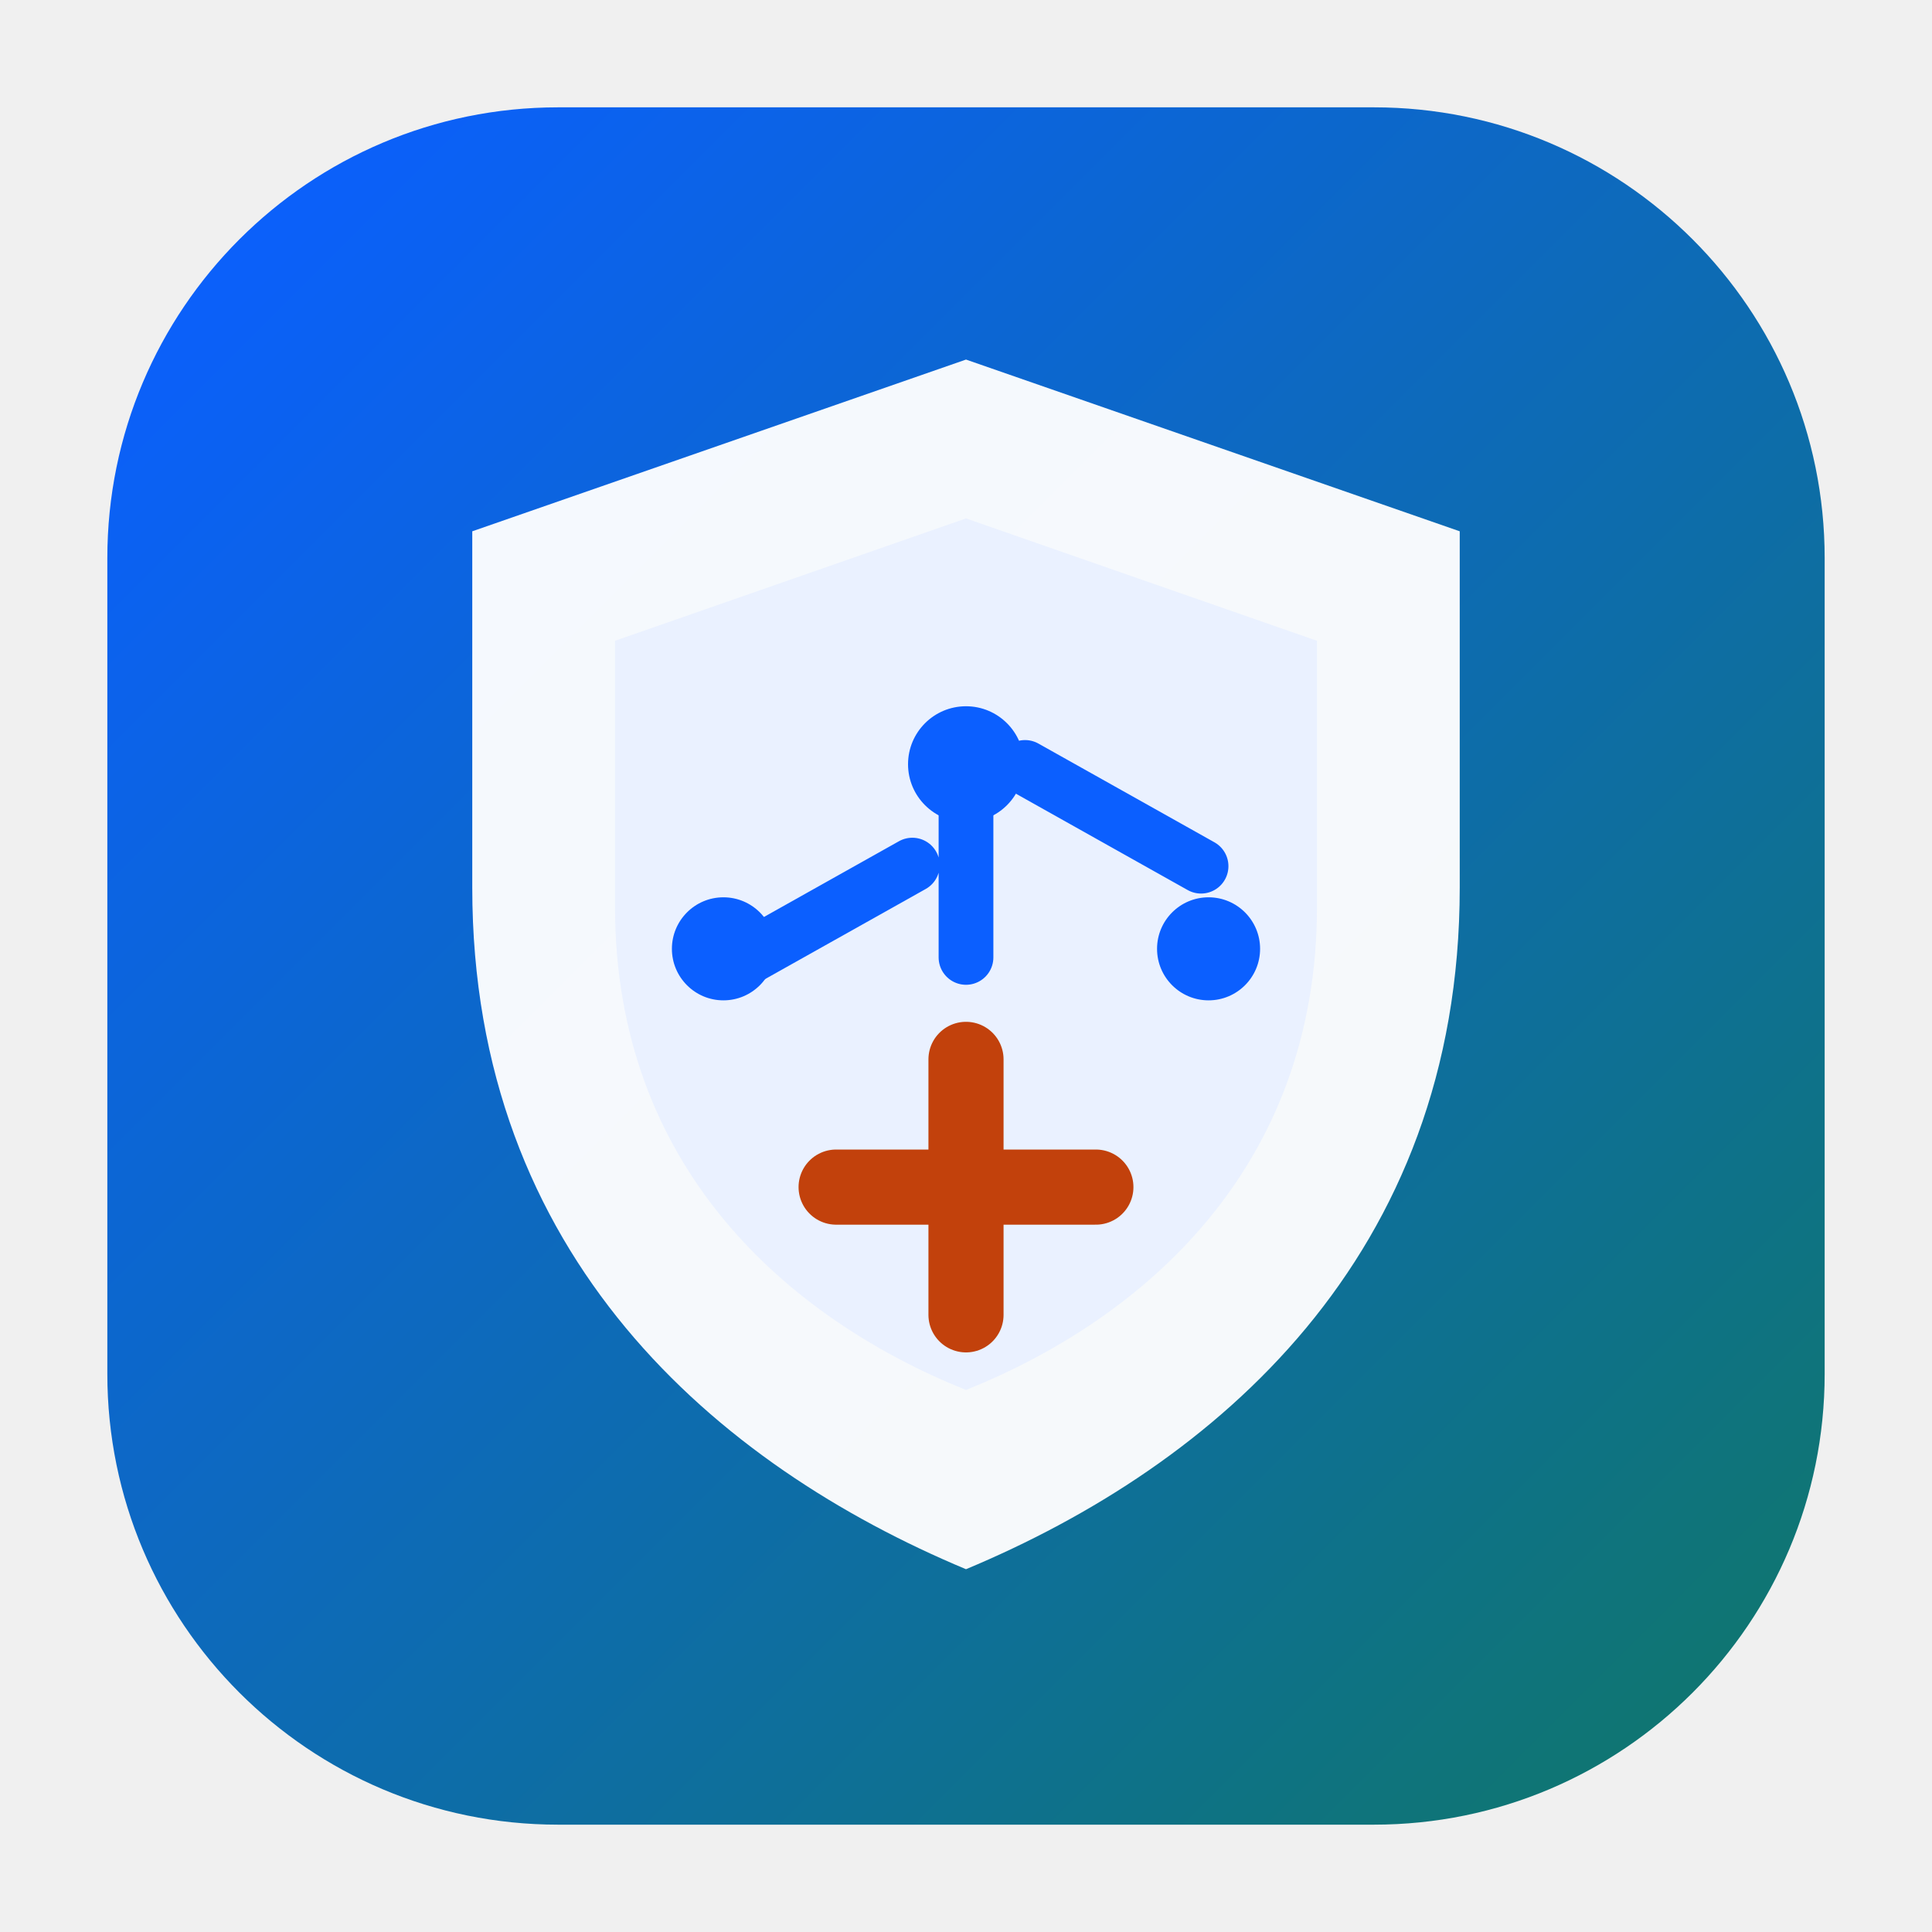
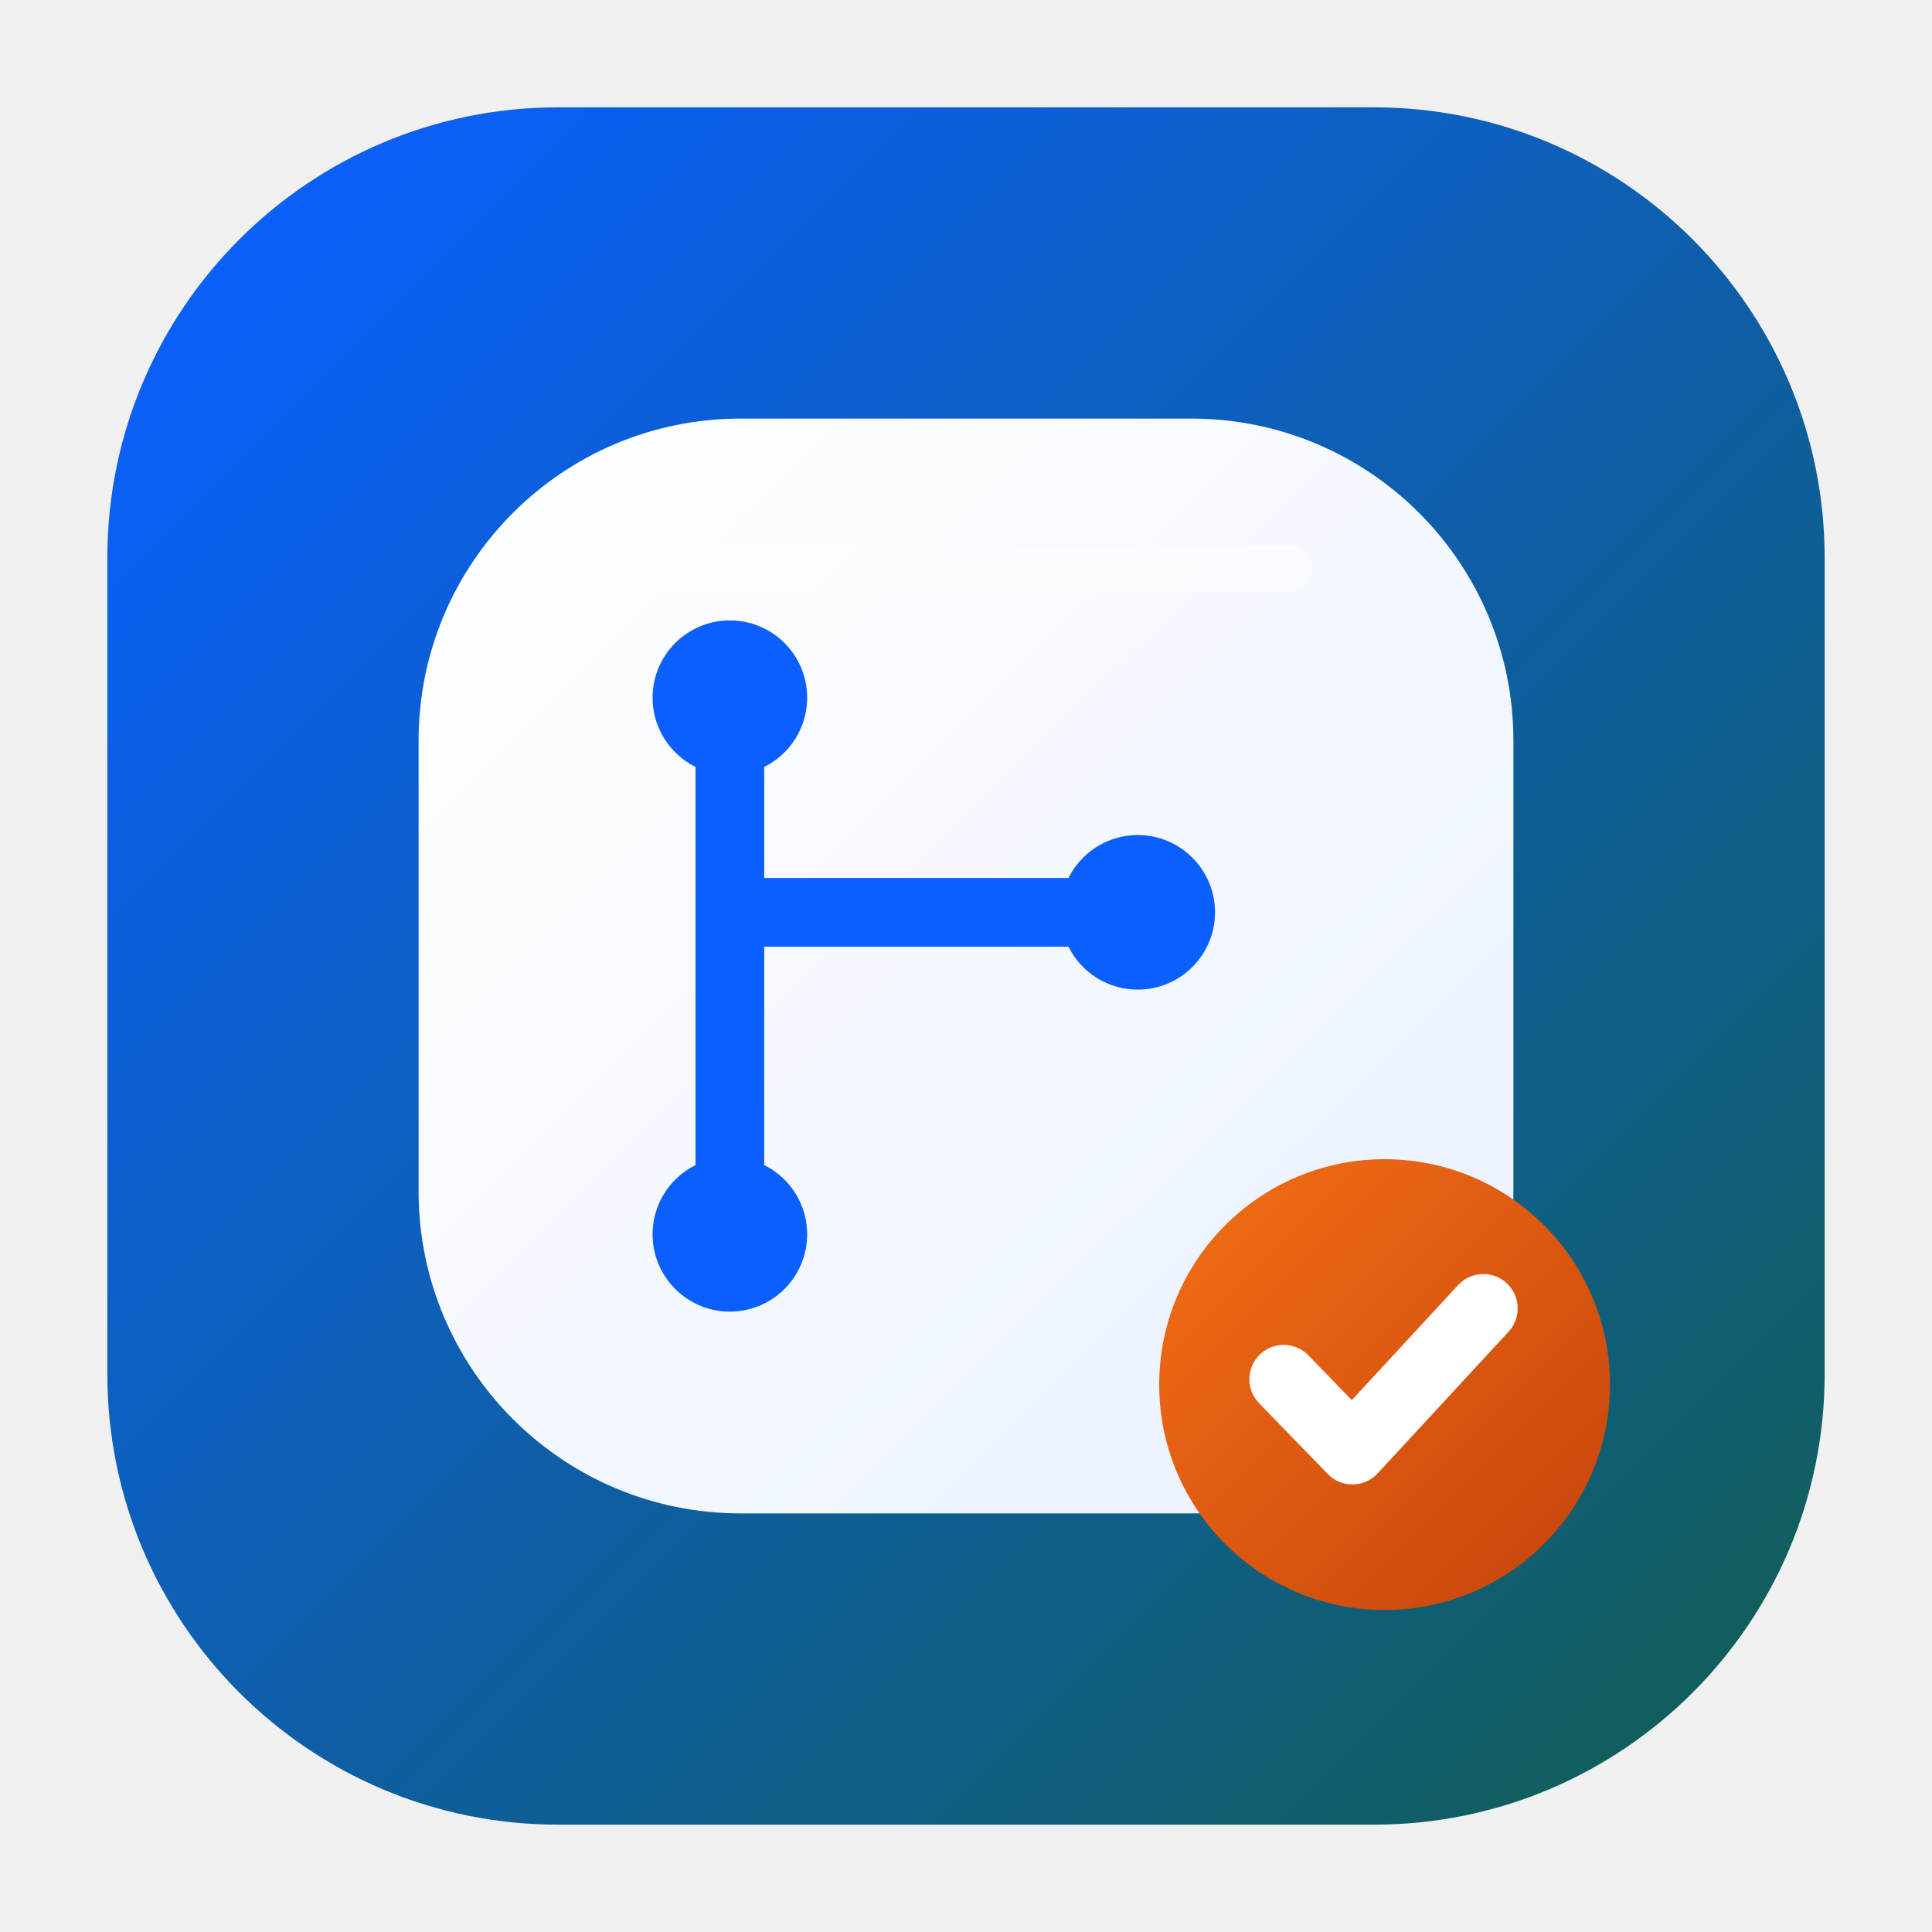
<svg xmlns="http://www.w3.org/2000/svg" viewBox="0 0 180 180" role="img" aria-labelledby="title">
  <defs>
    <linearGradient id="bg" x1="18" y1="18" x2="162" y2="162" gradientUnits="userSpaceOnUse">
      <stop offset="0" stop-color="#0B5FFF" />
-       <stop offset="1" stop-color="#0F766E" />
+       <stop offset="1" stop-color="#115E59" />
+     </linearGradient>
+     <linearGradient id="card" x1="42" y1="40" x2="138" y2="138" gradientUnits="userSpaceOnUse">
+       <stop offset="0" stop-color="#FFFFFF" />
+       <stop offset="1" stop-color="#E9F1FF" />
+     </linearGradient>
+     <linearGradient id="badge" x1="105" y1="105" x2="151" y2="151" gradientUnits="userSpaceOnUse">
+       <stop offset="0" stop-color="#F97316" />
+       <stop offset="1" stop-color="#C2410C" />
    </linearGradient>
  </defs>
  <rect x="10" y="10" width="160" height="160" rx="42" fill="url(#bg)" />
-   <path d="M90 33.5 136 49.5v33.2c0 34.4-22.8 53.8-46 63.5-23.2-9.7-46-29.1-46-63.5V49.5L90 33.5Z" fill="#FFFFFF" fill-opacity="0.96" />
-   <path d="M90 48.3 122.7 59.7V84.5c0 24.2-16 38.3-32.7 45-16.7-6.7-32.7-20.8-32.7-45V59.7L90 48.3Z" fill="#EAF1FF" />
-   <circle cx="90" cy="71.2" r="5.4" fill="#0B5FFF" />
-   <circle cx="67.4" cy="88.4" r="4.8" fill="#0B5FFF" />
-   <circle cx="112.6" cy="88.4" r="4.8" fill="#0B5FFF" />
-   <path d="M90 71.2v18m-21.4.6 16.4-9.2m26.9.1-16.4-9.2" stroke="#0B5FFF" stroke-width="5.1" stroke-linecap="round" stroke-linejoin="round" />
-   <path d="M90 98.7v23.8m-12.1-11.9h24.2" stroke="#C2410C" stroke-width="7" stroke-linecap="round" />
+   <rect x="39" y="39" width="102" height="102" rx="30" fill="url(#card)" />
+   <path d="M68 65v50m0-30h38" stroke="#0B5FFF" stroke-width="6.4" stroke-linecap="round" stroke-linejoin="round" />
+   <circle cx="68" cy="65" r="7.2" fill="#0B5FFF" />
+   <circle cx="68" cy="115" r="7.2" fill="#0B5FFF" />
+   <circle cx="106" cy="85" r="7.2" fill="#0B5FFF" />
+   <path d="M56 53h64" stroke="#FFFFFF" stroke-opacity="0.34" stroke-width="4.4" stroke-linecap="round" />
+   <circle cx="129" cy="129" r="21" fill="url(#badge)" />
+   <path d="m119.6 128.5 6.4 6.6 12.2-13.2" fill="none" stroke="#fff" stroke-width="6.4" stroke-linecap="round" stroke-linejoin="round" />
</svg>
